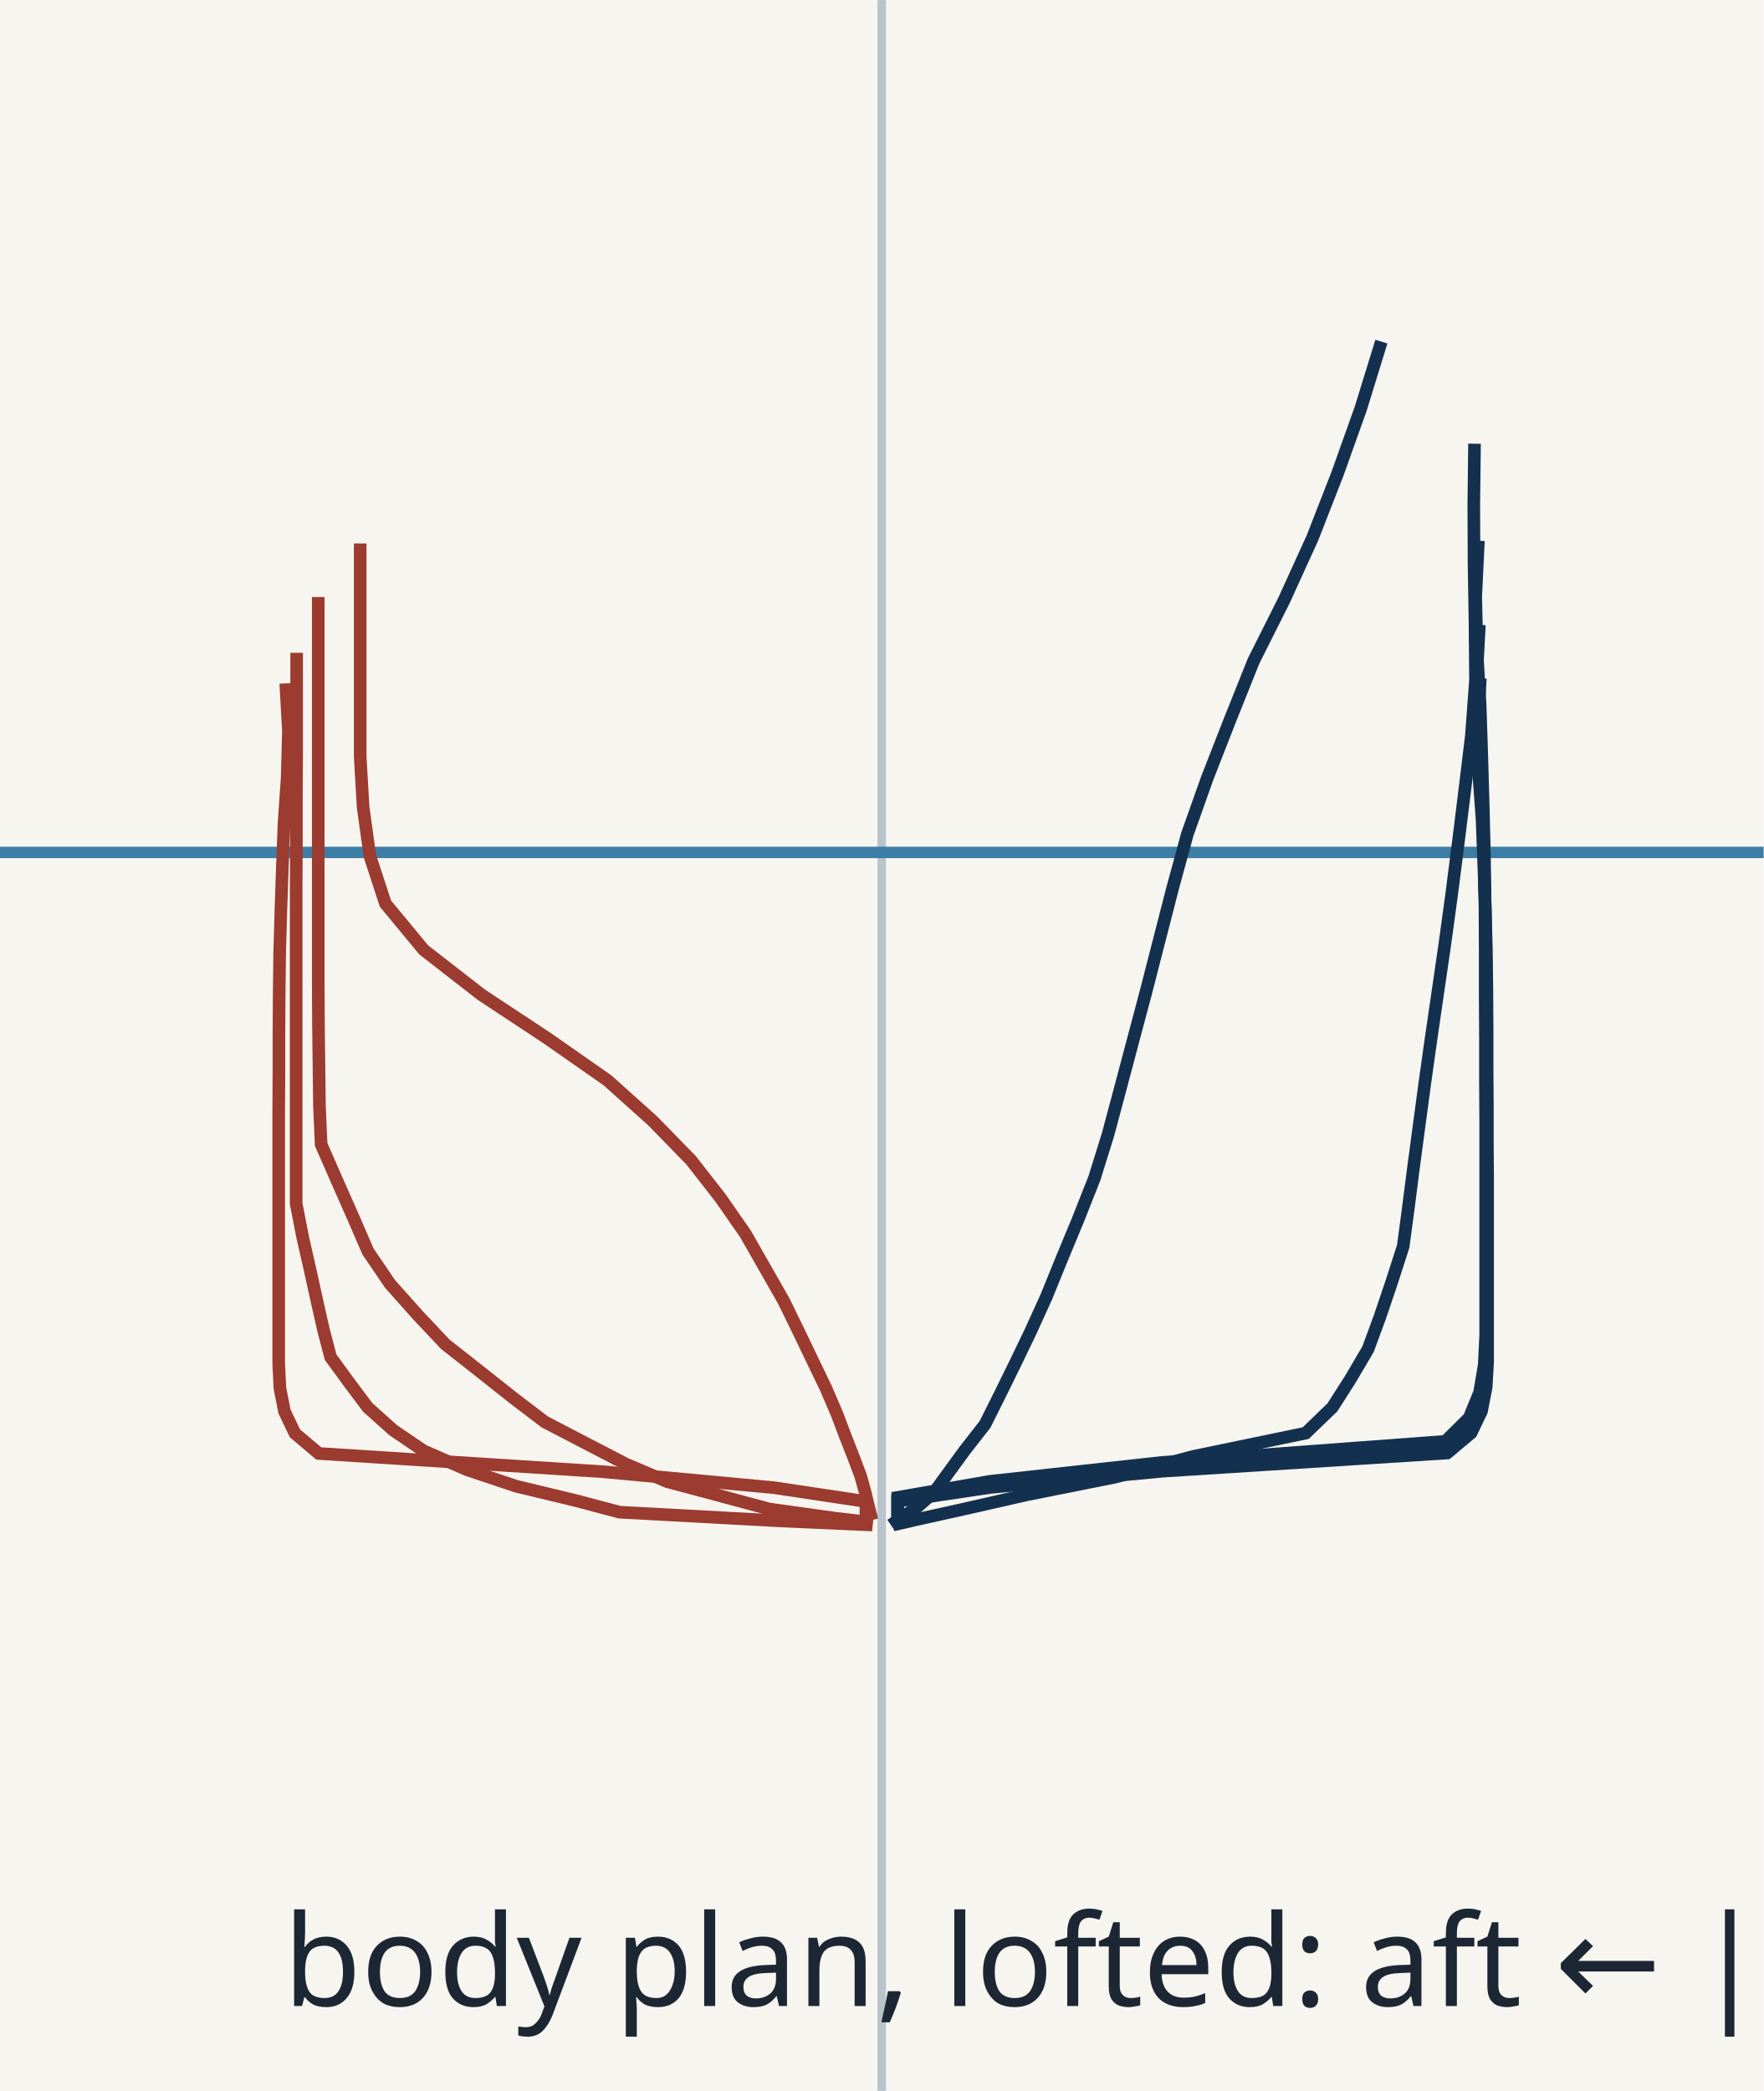
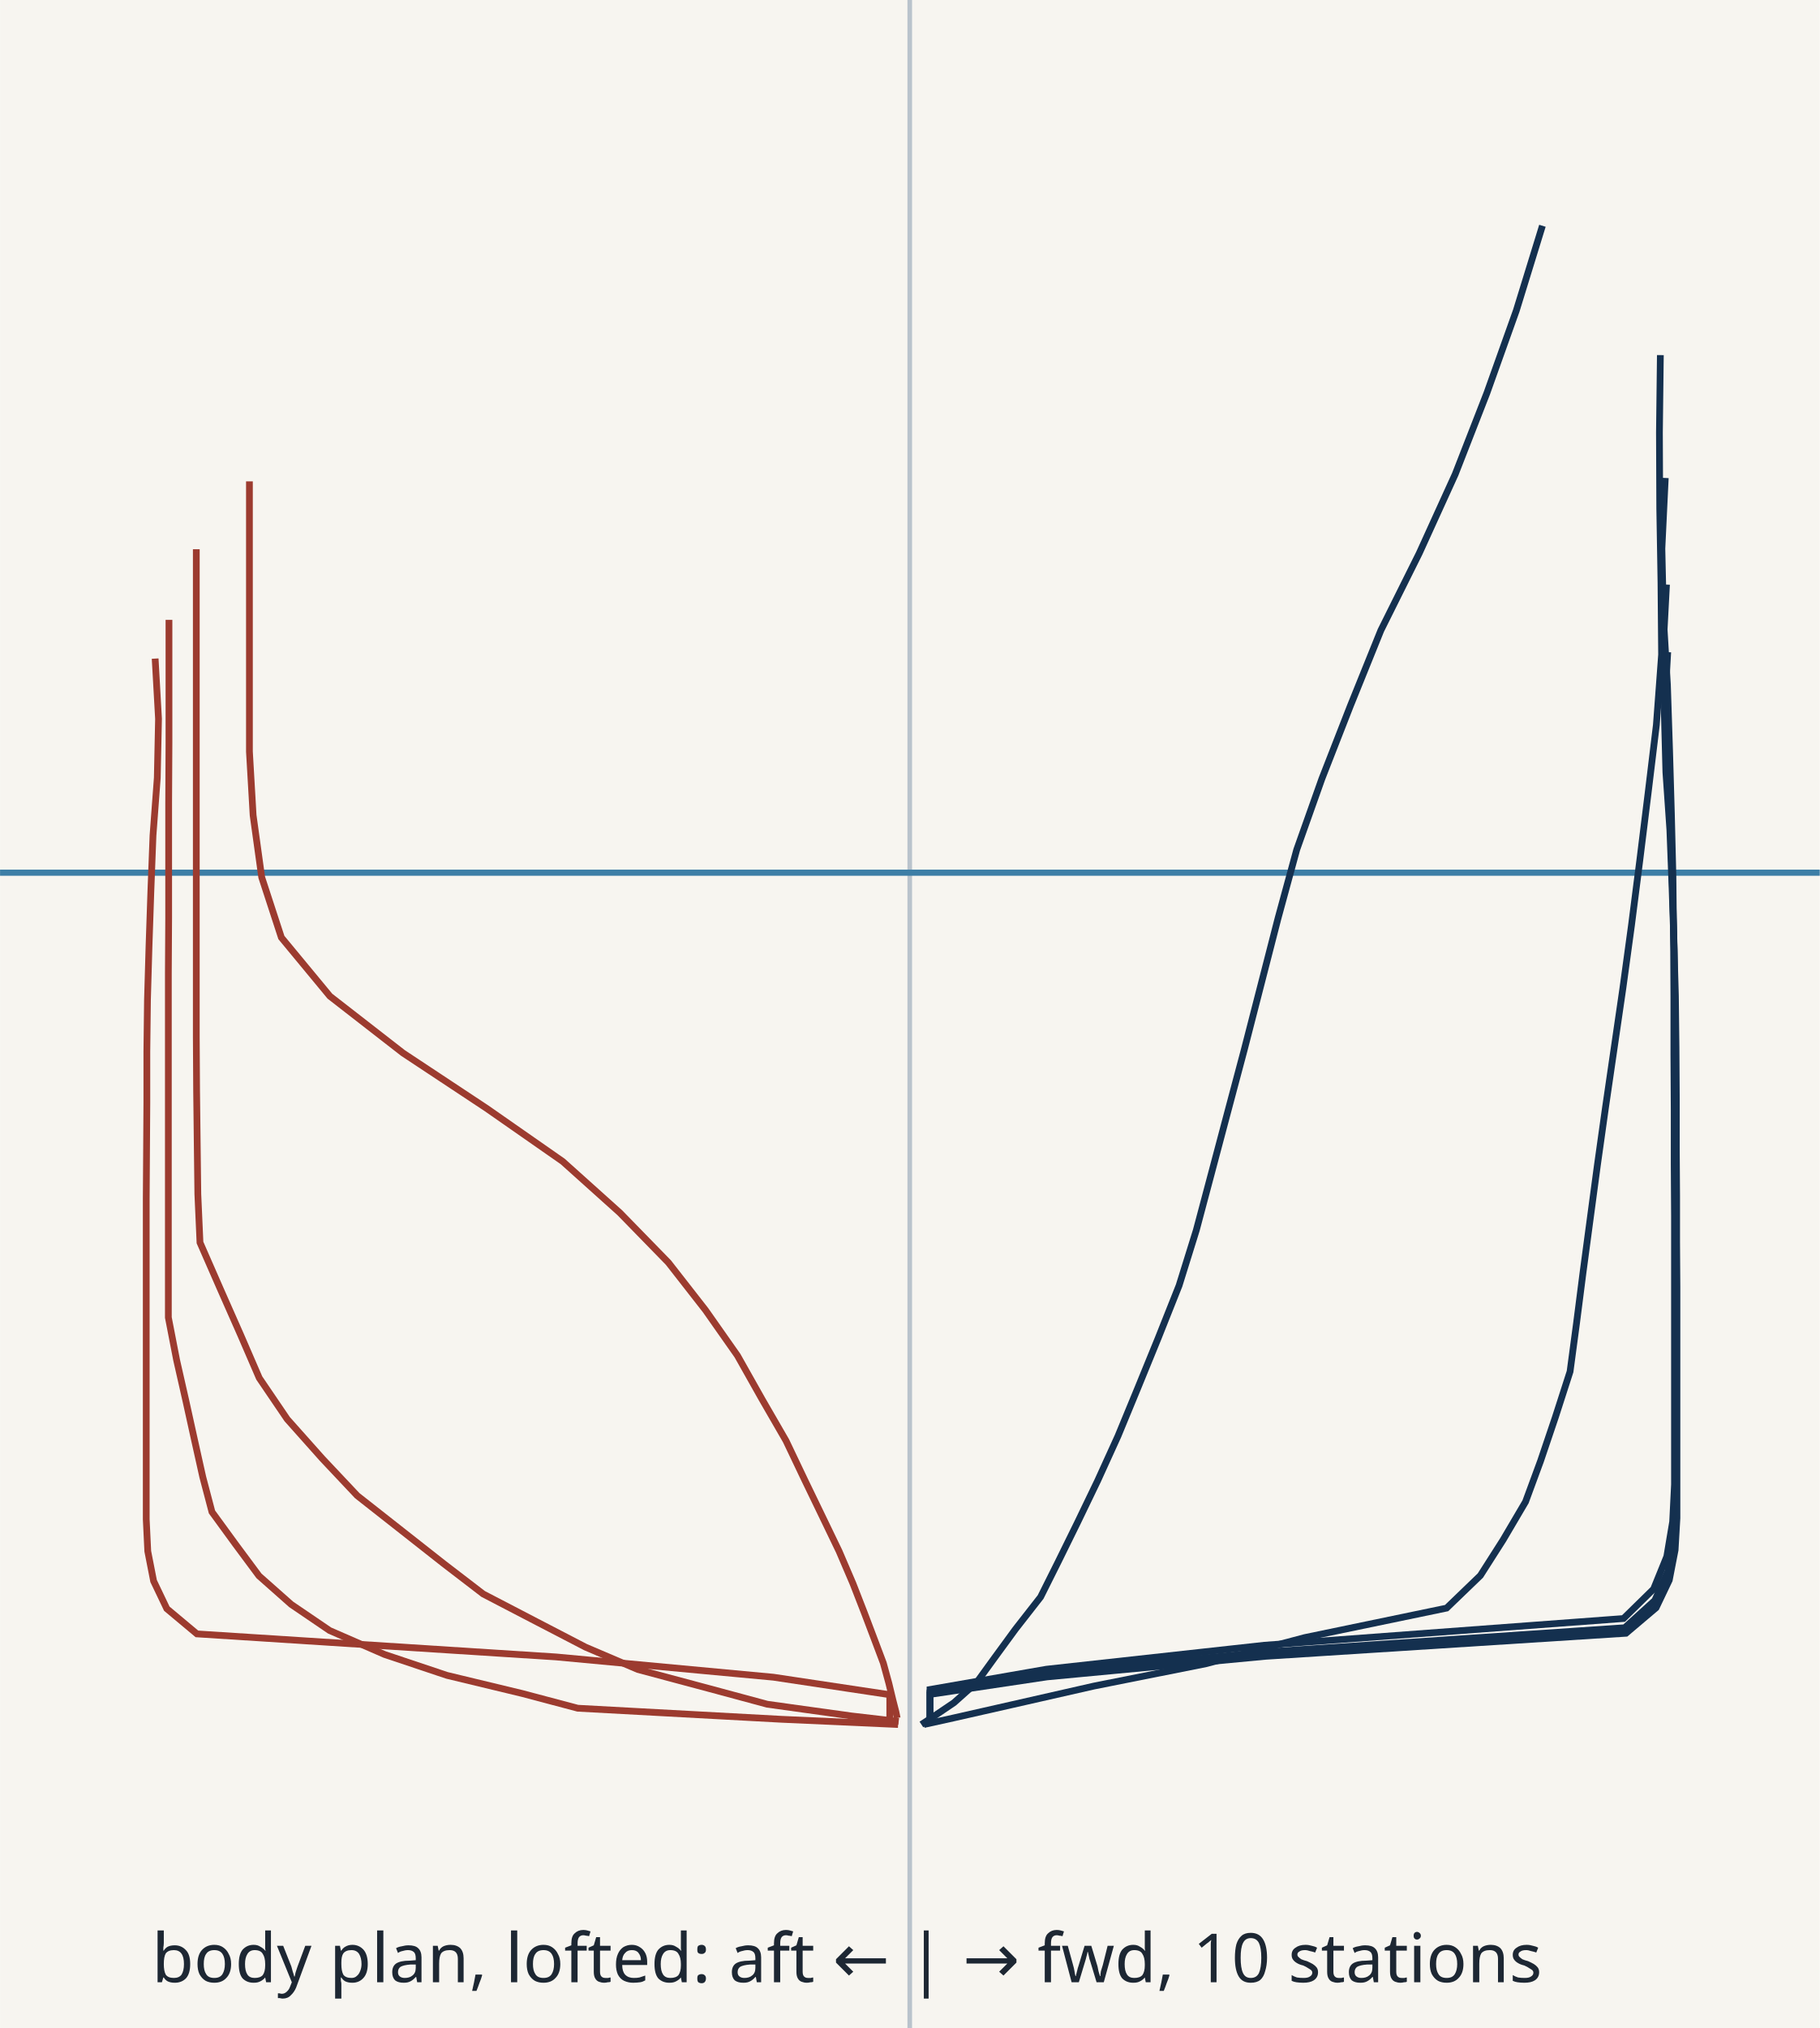
- <svg xmlns="http://www.w3.org/2000/svg" viewBox="0 0 72.71 86.2" width="299.14" height="354.67" font-family="system-ui, sans-serif">
+ <svg xmlns="http://www.w3.org/2000/svg" viewBox="0 0 59.25 66.02" width="576" height="641.78" font-family="system-ui, sans-serif">
  <rect width="100%" height="100%" fill="#f7f5f0" />
-   <line x1="36.35" y1="0" x2="36.35" y2="86.2" stroke="#b9c3cc" stroke-width="0.35" />
-   <line x1="0" y1="35.14" x2="72.71" y2="35.14" stroke="#3d7ea6" stroke-width="0.47" />
-   <path d="M14.85,22.4 L14.85,24.68 L14.85,26.9 L14.85,29.08 L14.85,31.2 L14.97,33.27 L15.25,35.29 L15.89,37.25 L17.47,39.16 L19.85,41.01 L22.56,42.8 L25.05,44.54 L26.91,46.21 L28.49,47.83 L29.7,49.38 L30.73,50.86 L31.54,52.28 L32.31,53.63 L32.93,54.9 L33.51,56.11 L34.05,57.23 L34.5,58.28 L34.86,59.23 L35.2,60.1 L35.49,60.87 L35.67,61.53 L35.8,62.07 L35.9,62.46 L35.94,62.66" fill="none" stroke="#9c3b2f" stroke-width="0.52" />
-   <path d="M13.12,24.61 L13.12,26.76 L13.12,28.87 L13.12,30.93 L13.12,32.95 L13.12,34.91 L13.12,36.82 L13.12,38.68 L13.12,40.49 L13.13,42.25 L13.15,43.95 L13.17,45.59 L13.24,47.18 L13.91,48.71 L14.56,50.18 L15.17,51.59 L16.08,52.93 L17.22,54.21 L18.36,55.42 L19.81,56.56 L21.16,57.63 L22.46,58.62 L24.21,59.53 L25.79,60.35 L27.5,61.08 L29.82,61.7 L31.71,62.21 L34.44,62.59 L35.99,62.77" fill="none" stroke="#9c3b2f" stroke-width="0.52" />
-   <path d="M12.23,26.91 L12.23,28.94 L12.23,30.93 L12.22,32.87 L12.22,34.77 L12.21,36.62 L12.21,38.42 L12.21,40.17 L12.21,41.88 L12.21,43.53 L12.21,45.13 L12.21,46.68 L12.21,48.18 L12.21,49.62 L12.48,51.01 L12.78,52.33 L13.06,53.6 L13.33,54.8 L13.63,55.95 L14.41,57.02 L15.16,58.02 L16.21,58.96 L17.46,59.81 L19.25,60.59 L21.28,61.27 L23.73,61.86 L25.54,62.34 L32.17,62.7 L35.97,62.87" fill="none" stroke="#9c3b2f" stroke-width="0.52" />
-   <path d="M11.78,28.17 L11.89,30.13 L11.84,32.05 L11.71,33.92 L11.64,35.75 L11.58,37.54 L11.53,39.28 L11.51,40.97 L11.5,42.62 L11.5,44.21 L11.49,45.76 L11.49,47.25 L11.49,48.7 L11.49,50.09 L11.49,51.42 L11.49,52.7 L11.49,53.93 L11.49,55.09 L11.49,56.19 L11.54,57.23 L11.73,58.19 L12.16,59.09 L13.14,59.92 L24.83,60.67 L31.91,61.33 L35.7,61.9 L35.7,62.36 L35.7,62.7 L35.7,62.87" fill="none" stroke="#9c3b2f" stroke-width="0.52" />
-   <path d="M61.03,27.96 L60.92,29.93 L60.96,31.86 L61.1,33.75 L61.17,35.59 L61.23,37.39 L61.28,39.14 L61.3,40.84 L61.31,42.49 L61.31,44.1 L61.32,45.65 L61.32,47.16 L61.33,48.61 L61.33,50.01 L61.33,51.35 L61.33,52.64 L61.33,53.87 L61.33,55.04 L61.33,56.15 L61.27,57.19 L61.08,58.17 L60.65,59.07 L59.66,59.9 L47.93,60.65 L40.82,61.32 L37.01,61.89 L37.01,62.36 L37.01,62.7 L37.01,62.87" fill="none" stroke="#14304f" stroke-width="0.52" />
-   <path d="M60.99,25.76 L60.88,27.86 L60.93,29.91 L61.06,31.91 L61.13,33.87 L61.19,35.78 L61.24,37.64 L61.26,39.45 L61.27,41.21 L61.27,42.92 L61.28,44.57 L61.28,46.17 L61.29,47.71 L61.29,49.2 L61.29,50.63 L61.29,52 L61.29,53.3 L61.29,54.55 L61.29,55.72 L61.23,56.83 L61.04,57.87 L60.61,58.83 L59.63,59.71 L47.91,60.51 L40.81,61.22 L37.01,61.83 L37.01,62.33 L37.01,62.69 L37.01,62.87" fill="none" stroke="#14304f" stroke-width="0.52" />
-   <path d="M60.95,22.29 L60.84,24.59 L60.89,26.83 L61.02,29.02 L61.09,31.16 L61.15,33.25 L61.2,35.28 L61.22,37.26 L61.23,39.19 L61.23,41.05 L61.24,42.86 L61.24,44.61 L61.25,46.3 L61.25,47.92 L61.25,49.48 L61.25,50.98 L61.25,52.41 L61.25,53.77 L61.25,55.06 L61.19,56.27 L61,57.4 L60.57,58.45 L59.59,59.42 L47.89,60.29 L40.8,61.07 L37.01,61.73 L37.01,62.28 L37.01,62.67 L37.01,62.87" fill="none" stroke="#14304f" stroke-width="0.52" />
-   <path d="M60.79,18.29 L60.76,20.81 L60.77,23.28 L60.81,25.69 L60.83,28.04 L60.66,30.33 L60.39,32.56 L60.12,34.74 L59.85,36.85 L59.57,38.9 L59.28,40.89 L59,42.81 L58.74,44.66 L58.5,46.45 L58.27,48.17 L58.06,49.81 L57.85,51.38 L57.37,52.87 L56.89,54.29 L56.4,55.62 L55.67,56.86 L54.93,58.02 L53.83,59.08 L49.2,60.04 L45.99,60.89 L42.34,61.62 L39.7,62.22 L37.76,62.65 L36.81,62.87" fill="none" stroke="#14304f" stroke-width="0.52" />
-   <path d="M56.95,14.08 L56.1,16.84 L55.14,19.53 L54.11,22.17 L52.94,24.74 L51.68,27.25 L50.7,29.7 L49.77,32.08 L48.95,34.39 L48.34,36.63 L47.78,38.81 L47.24,40.91 L46.7,42.94 L46.18,44.9 L45.68,46.77 L45.12,48.57 L44.44,50.29 L43.76,51.93 L43.13,53.48 L42.47,54.93 L41.81,56.3 L41.19,57.56 L40.61,58.72 L39.79,59.77 L39.11,60.7 L38.53,61.5 L37.79,62.15 L37.08,62.63 L36.73,62.87" fill="none" stroke="#14304f" stroke-width="0.52" />
-   <text x="11.67" y="82.7" font-size="5.25" fill="#1d2733">body plan, lofted: aft ← | → fwd, 10 stations</text>
+   <line x1="29.62" y1="0" x2="29.62" y2="66.02" stroke="#b9c3cc" stroke-width="0.15" />
+   <line x1="0" y1="28.41" x2="59.25" y2="28.41" stroke="#3d7ea6" stroke-width="0.2" />
+   <path d="M8.12,15.67 L8.12,17.95 L8.12,20.17 L8.12,22.35 L8.12,24.47 L8.24,26.54 L8.52,28.56 L9.16,30.52 L10.74,32.43 L13.12,34.28 L15.84,36.08 L18.32,37.81 L20.18,39.48 L21.76,41.1 L22.97,42.65 L24.01,44.13 L24.81,45.55 L25.59,46.9 L26.2,48.18 L26.78,49.38 L27.32,50.5 L27.77,51.55 L28.14,52.5 L28.47,53.37 L28.76,54.14 L28.94,54.8 L29.07,55.34 L29.17,55.73 L29.21,55.93" fill="none" stroke="#9c3b2f" stroke-width="0.22" />
+   <path d="M6.39,17.88 L6.39,20.03 L6.39,22.14 L6.39,24.21 L6.39,26.22 L6.39,28.18 L6.39,30.09 L6.39,31.96 L6.39,33.76 L6.4,35.52 L6.42,37.22 L6.44,38.87 L6.51,40.45 L7.18,41.98 L7.83,43.45 L8.44,44.86 L9.35,46.2 L10.49,47.48 L11.63,48.69 L13.08,49.83 L14.44,50.9 L15.73,51.89 L17.48,52.8 L19.06,53.62 L20.77,54.35 L23.09,54.97 L24.98,55.48 L27.71,55.86 L29.26,56.04" fill="none" stroke="#9c3b2f" stroke-width="0.22" />
+   <path d="M5.5,20.18 L5.5,22.21 L5.5,24.2 L5.49,26.14 L5.49,28.04 L5.49,29.89 L5.48,31.69 L5.48,33.44 L5.48,35.15 L5.48,36.8 L5.48,38.41 L5.48,39.96 L5.48,41.45 L5.48,42.89 L5.75,44.28 L6.05,45.6 L6.33,46.87 L6.6,48.08 L6.9,49.22 L7.68,50.29 L8.43,51.3 L9.48,52.23 L10.73,53.08 L12.52,53.86 L14.55,54.54 L17,55.13 L18.81,55.61 L25.44,55.97 L29.24,56.14" fill="none" stroke="#9c3b2f" stroke-width="0.22" />
+   <path d="M5.05,21.44 L5.16,23.4 L5.12,25.32 L4.98,27.2 L4.91,29.03 L4.85,30.81 L4.8,32.55 L4.78,34.24 L4.78,35.89 L4.77,37.48 L4.76,39.03 L4.76,40.52 L4.76,41.97 L4.76,43.36 L4.76,44.69 L4.76,45.97 L4.76,47.2 L4.76,48.36 L4.76,49.46 L4.81,50.5 L5,51.47 L5.43,52.37 L6.41,53.19 L18.1,53.94 L25.18,54.6 L28.97,55.17 L28.97,55.63 L28.97,55.97 L28.97,56.14" fill="none" stroke="#9c3b2f" stroke-width="0.22" />
+   <path d="M54.3,21.23 L54.19,23.21 L54.24,25.14 L54.37,27.02 L54.44,28.86 L54.5,30.66 L54.55,32.41 L54.57,34.11 L54.58,35.76 L54.58,37.37 L54.59,38.93 L54.59,40.43 L54.6,41.88 L54.6,43.28 L54.6,44.63 L54.6,45.91 L54.6,47.14 L54.6,48.31 L54.6,49.42 L54.54,50.46 L54.35,51.44 L53.92,52.34 L52.94,53.17 L41.2,53.92 L34.09,54.59 L30.28,55.16 L30.28,55.63 L30.28,55.97 L30.28,56.14" fill="none" stroke="#14304f" stroke-width="0.22" />
+   <path d="M54.26,19.03 L54.15,21.13 L54.2,23.18 L54.33,25.18 L54.4,27.14 L54.46,29.05 L54.51,30.91 L54.53,32.72 L54.54,34.48 L54.54,36.19 L54.55,37.84 L54.55,39.44 L54.56,40.98 L54.56,42.47 L54.56,43.9 L54.56,45.27 L54.56,46.57 L54.56,47.82 L54.56,49 L54.5,50.1 L54.31,51.14 L53.88,52.1 L52.9,52.99 L41.18,53.78 L34.08,54.49 L30.28,55.1 L30.28,55.6 L30.28,55.96 L30.28,56.14" fill="none" stroke="#14304f" stroke-width="0.22" />
+   <path d="M54.22,15.56 L54.11,17.86 L54.16,20.1 L54.29,22.29 L54.36,24.43 L54.42,26.52 L54.47,28.55 L54.49,30.53 L54.5,32.46 L54.5,34.32 L54.51,36.13 L54.51,37.88 L54.52,39.57 L54.52,41.19 L54.52,42.76 L54.52,44.25 L54.52,45.68 L54.52,47.04 L54.52,48.33 L54.46,49.54 L54.27,50.67 L53.84,51.73 L52.86,52.69 L41.16,53.56 L34.07,54.34 L30.28,55 L30.28,55.55 L30.28,55.94 L30.28,56.14" fill="none" stroke="#14304f" stroke-width="0.22" />
+   <path d="M54.06,11.56 L54.03,14.08 L54.04,16.55 L54.08,18.96 L54.1,21.31 L53.93,23.6 L53.66,25.83 L53.39,28.01 L53.12,30.12 L52.84,32.17 L52.55,34.16 L52.27,36.08 L52.01,37.93 L51.77,39.72 L51.54,41.44 L51.33,43.08 L51.12,44.65 L50.64,46.14 L50.16,47.56 L49.67,48.89 L48.94,50.13 L48.2,51.29 L47.1,52.35 L42.48,53.31 L39.27,54.16 L35.61,54.89 L32.97,55.49 L31.03,55.93 L30.08,56.14" fill="none" stroke="#14304f" stroke-width="0.22" />
+   <path d="M50.22,7.35 L49.37,10.11 L48.41,12.8 L47.38,15.44 L46.21,18.01 L44.96,20.52 L43.97,22.97 L43.04,25.35 L42.22,27.66 L41.61,29.9 L41.05,32.08 L40.51,34.18 L39.97,36.21 L39.45,38.17 L38.95,40.05 L38.39,41.85 L37.71,43.56 L37.04,45.2 L36.4,46.75 L35.74,48.2 L35.08,49.57 L34.46,50.83 L33.88,51.99 L33.06,53.04 L32.38,53.97 L31.8,54.77 L31.06,55.43 L30.35,55.91 L30,56.14" fill="none" stroke="#14304f" stroke-width="0.22" />
+   <text x="4.94" y="64.53" font-size="2.22" fill="#1d2733">body plan, lofted: aft ← | → fwd, 10 stations</text>
</svg>
